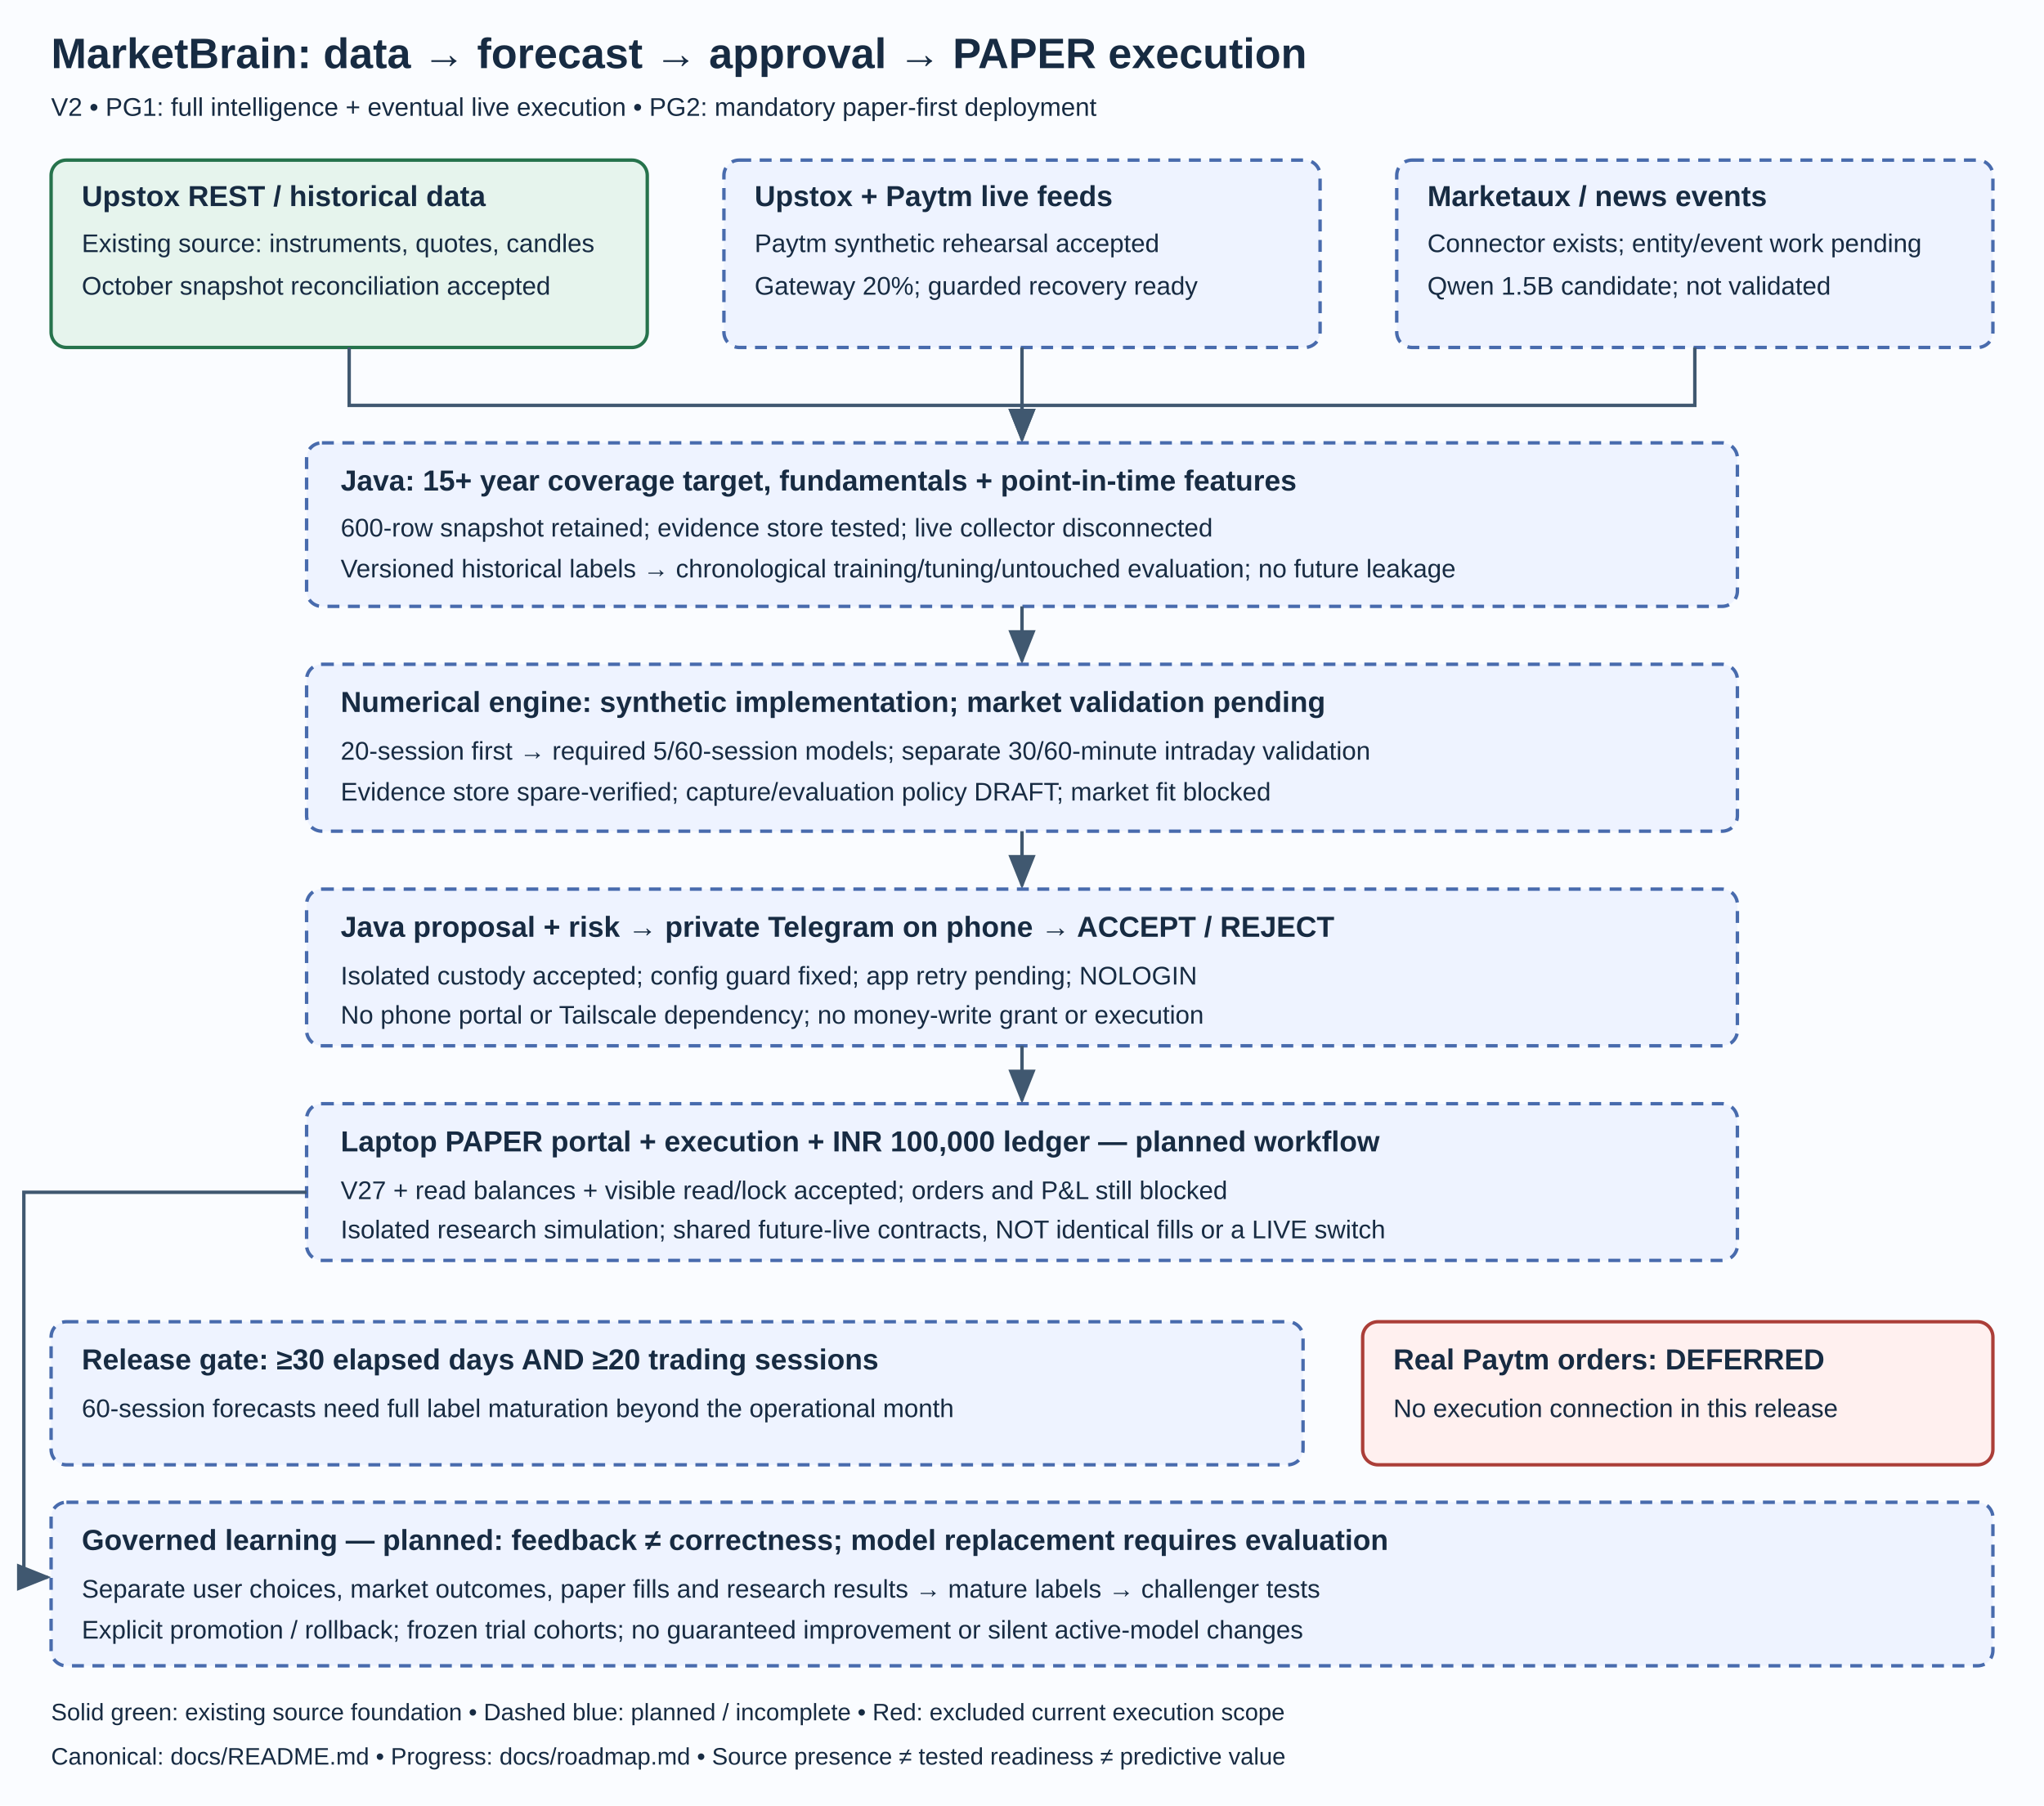
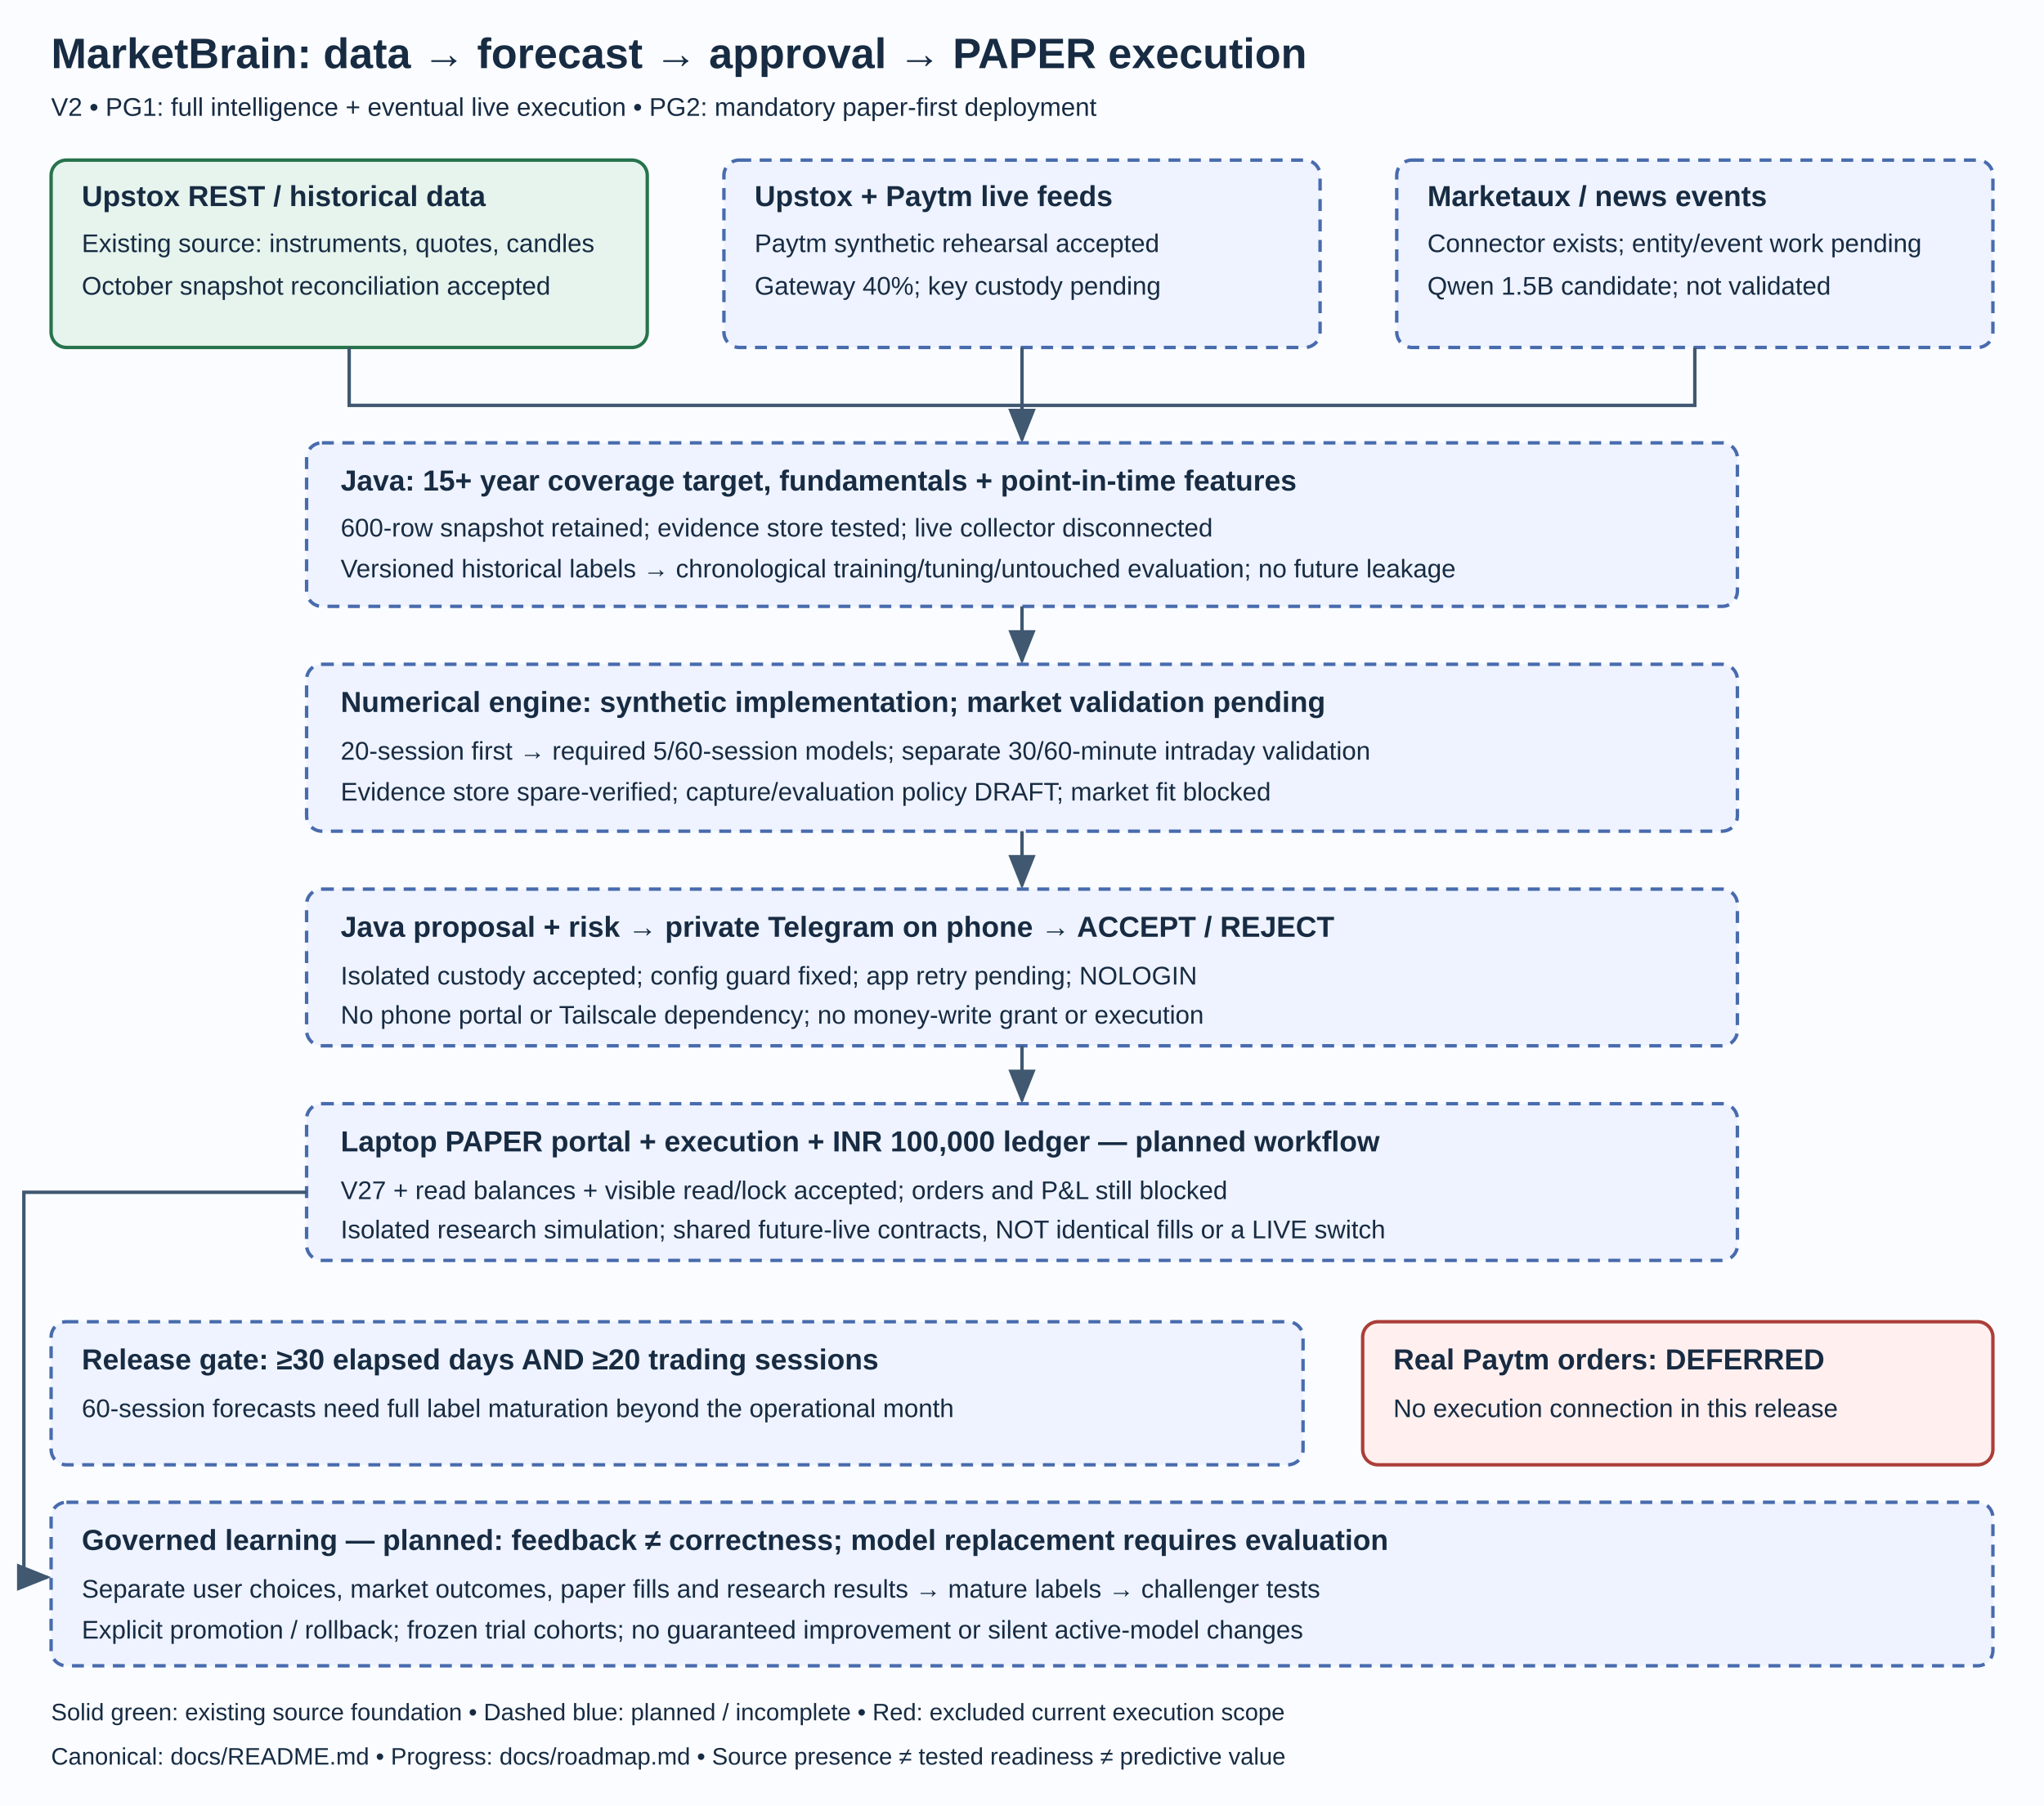
<svg xmlns="http://www.w3.org/2000/svg" width="1200" height="1060" viewBox="0 0 1200 1060" role="img" aria-labelledby="title desc">
  <defs>
    <marker id="arrow" markerWidth="10" markerHeight="8" refX="9" refY="4" orient="auto">
      <path d="M0,0 L10,4 L0,8 Z" fill="#405870" />
    </marker>
    <style>
      text { font-family: Arial, sans-serif; fill: #172b42; }
      .heading { font-size: 25px; font-weight: bold; }
      .label { font-size: 17px; font-weight: bold; }
      .body { font-size: 15px; }
      .small { font-size: 14px; }
      .existing { fill: #e6f4ed; stroke: #26734c; stroke-width: 2; }
      .planned { fill: #eef3ff; stroke: #486bad; stroke-width: 2; stroke-dasharray: 7 5; }
      .blocked { fill: #fff0ef; stroke: #ab3e38; stroke-width: 2; }
      .line { fill: none; stroke: #405870; stroke-width: 2; marker-end: url(#arrow); }
    </style>
  </defs>
  <rect width="1200" height="1060" fill="#fafcff" />
  <text x="30" y="40" class="heading">MarketBrain: data → forecast → approval → PAPER execution</text>
  <text x="30" y="68" class="body">V2 • PG1: full intelligence + eventual live execution • PG2: mandatory paper-first deployment</text>
  <rect x="30" y="94" width="350" height="110" rx="9" class="existing" />
  <text x="48" y="121" class="label">Upstox REST / historical data</text>
  <text x="48" y="148" class="body">Existing source: instruments, quotes, candles</text>
  <text x="48" y="173" class="body">October snapshot reconciliation accepted</text>
  <rect x="425" y="94" width="350" height="110" rx="9" class="planned" />
  <text x="443" y="121" class="label">Upstox + Paytm live feeds</text>
  <text x="443" y="148" class="body">Paytm synthetic rehearsal accepted</text>
-   <text x="443" y="173" class="body">Gateway 20%; guarded recovery ready</text>
+   <text x="443" y="173" class="body">Gateway 40%; key custody pending</text>
  <rect x="820" y="94" width="350" height="110" rx="9" class="planned" />
  <text x="838" y="121" class="label">Marketaux / news events</text>
  <text x="838" y="148" class="body">Connector exists; entity/event work pending</text>
  <text x="838" y="173" class="body">Qwen 1.5B candidate; not validated</text>
  <path d="M205 204 V238 H600 V258" class="line" />
  <path d="M600 204 V258" class="line" />
  <path d="M995 204 V238 H600" fill="none" stroke="#405870" stroke-width="2" />
  <rect x="180" y="260" width="840" height="96" rx="9" class="planned" />
  <text x="200" y="288" class="label">Java: 15+ year coverage target, fundamentals + point-in-time features</text>
  <text x="200" y="315" class="body">600-row snapshot retained; evidence store tested; live collector disconnected</text>
  <text x="200" y="339" class="body">Versioned historical labels → chronological training/tuning/untouched evaluation; no future leakage</text>
  <path d="M600 356 V388" class="line" />
  <rect x="180" y="390" width="840" height="98" rx="9" class="planned" />
  <text x="200" y="418" class="label">Numerical engine: synthetic implementation; market validation pending</text>
  <text x="200" y="446" class="body">20-session first → required 5/60-session models; separate 30/60-minute intraday validation</text>
  <text x="200" y="470" class="body">Evidence store spare-verified; capture/evaluation policy DRAFT; market fit blocked</text>
  <path d="M600 488 V520" class="line" />
  <rect x="180" y="522" width="840" height="92" rx="9" class="planned" />
  <text x="200" y="550" class="label">Java proposal + risk → private Telegram on phone → ACCEPT / REJECT</text>
  <text x="200" y="578" class="body">Isolated custody accepted; config guard fixed; app retry pending; NOLOGIN</text>
  <text x="200" y="601" class="body">No phone portal or Tailscale dependency; no money-write grant or execution</text>
  <path d="M600 614 V646" class="line" />
  <rect x="180" y="648" width="840" height="92" rx="9" class="planned" />
  <text x="200" y="676" class="label">Laptop PAPER portal + execution + INR 100,000 ledger — planned workflow</text>
  <text x="200" y="704" class="body">V27 + read balances + visible read/lock accepted; orders and P&amp;L still blocked</text>
  <text x="200" y="727" class="body">Isolated research simulation; shared future-live contracts, NOT identical fills or a LIVE switch</text>
  <rect x="30" y="776" width="735" height="84" rx="9" class="planned" />
  <text x="48" y="804" class="label">Release gate: ≥30 elapsed days AND ≥20 trading sessions</text>
  <text x="48" y="832" class="body">60-session forecasts need full label maturation beyond the operational month</text>
  <rect x="800" y="776" width="370" height="84" rx="9" class="blocked" />
  <text x="818" y="804" class="label">Real Paytm orders: DEFERRED</text>
  <text x="818" y="832" class="body">No execution connection in this release</text>
  <path d="M180 700 H14 V926 H28" class="line" />
  <rect x="30" y="882" width="1140" height="96" rx="9" class="planned" />
  <text x="48" y="910" class="label">Governed learning — planned: feedback ≠ correctness; model replacement requires evaluation</text>
  <text x="48" y="938" class="body">Separate user choices, market outcomes, paper fills and research results → mature labels → challenger tests</text>
  <text x="48" y="962" class="body">Explicit promotion / rollback; frozen trial cohorts; no guaranteed improvement or silent active-model changes</text>
  <text x="30" y="1010" class="small">Solid green: existing source foundation • Dashed blue: planned / incomplete • Red: excluded current execution scope</text>
  <text x="30" y="1036" class="small">Canonical: docs/README.md • Progress: docs/roadmap.md • Source presence ≠ tested readiness ≠ predictive value</text>
</svg>
